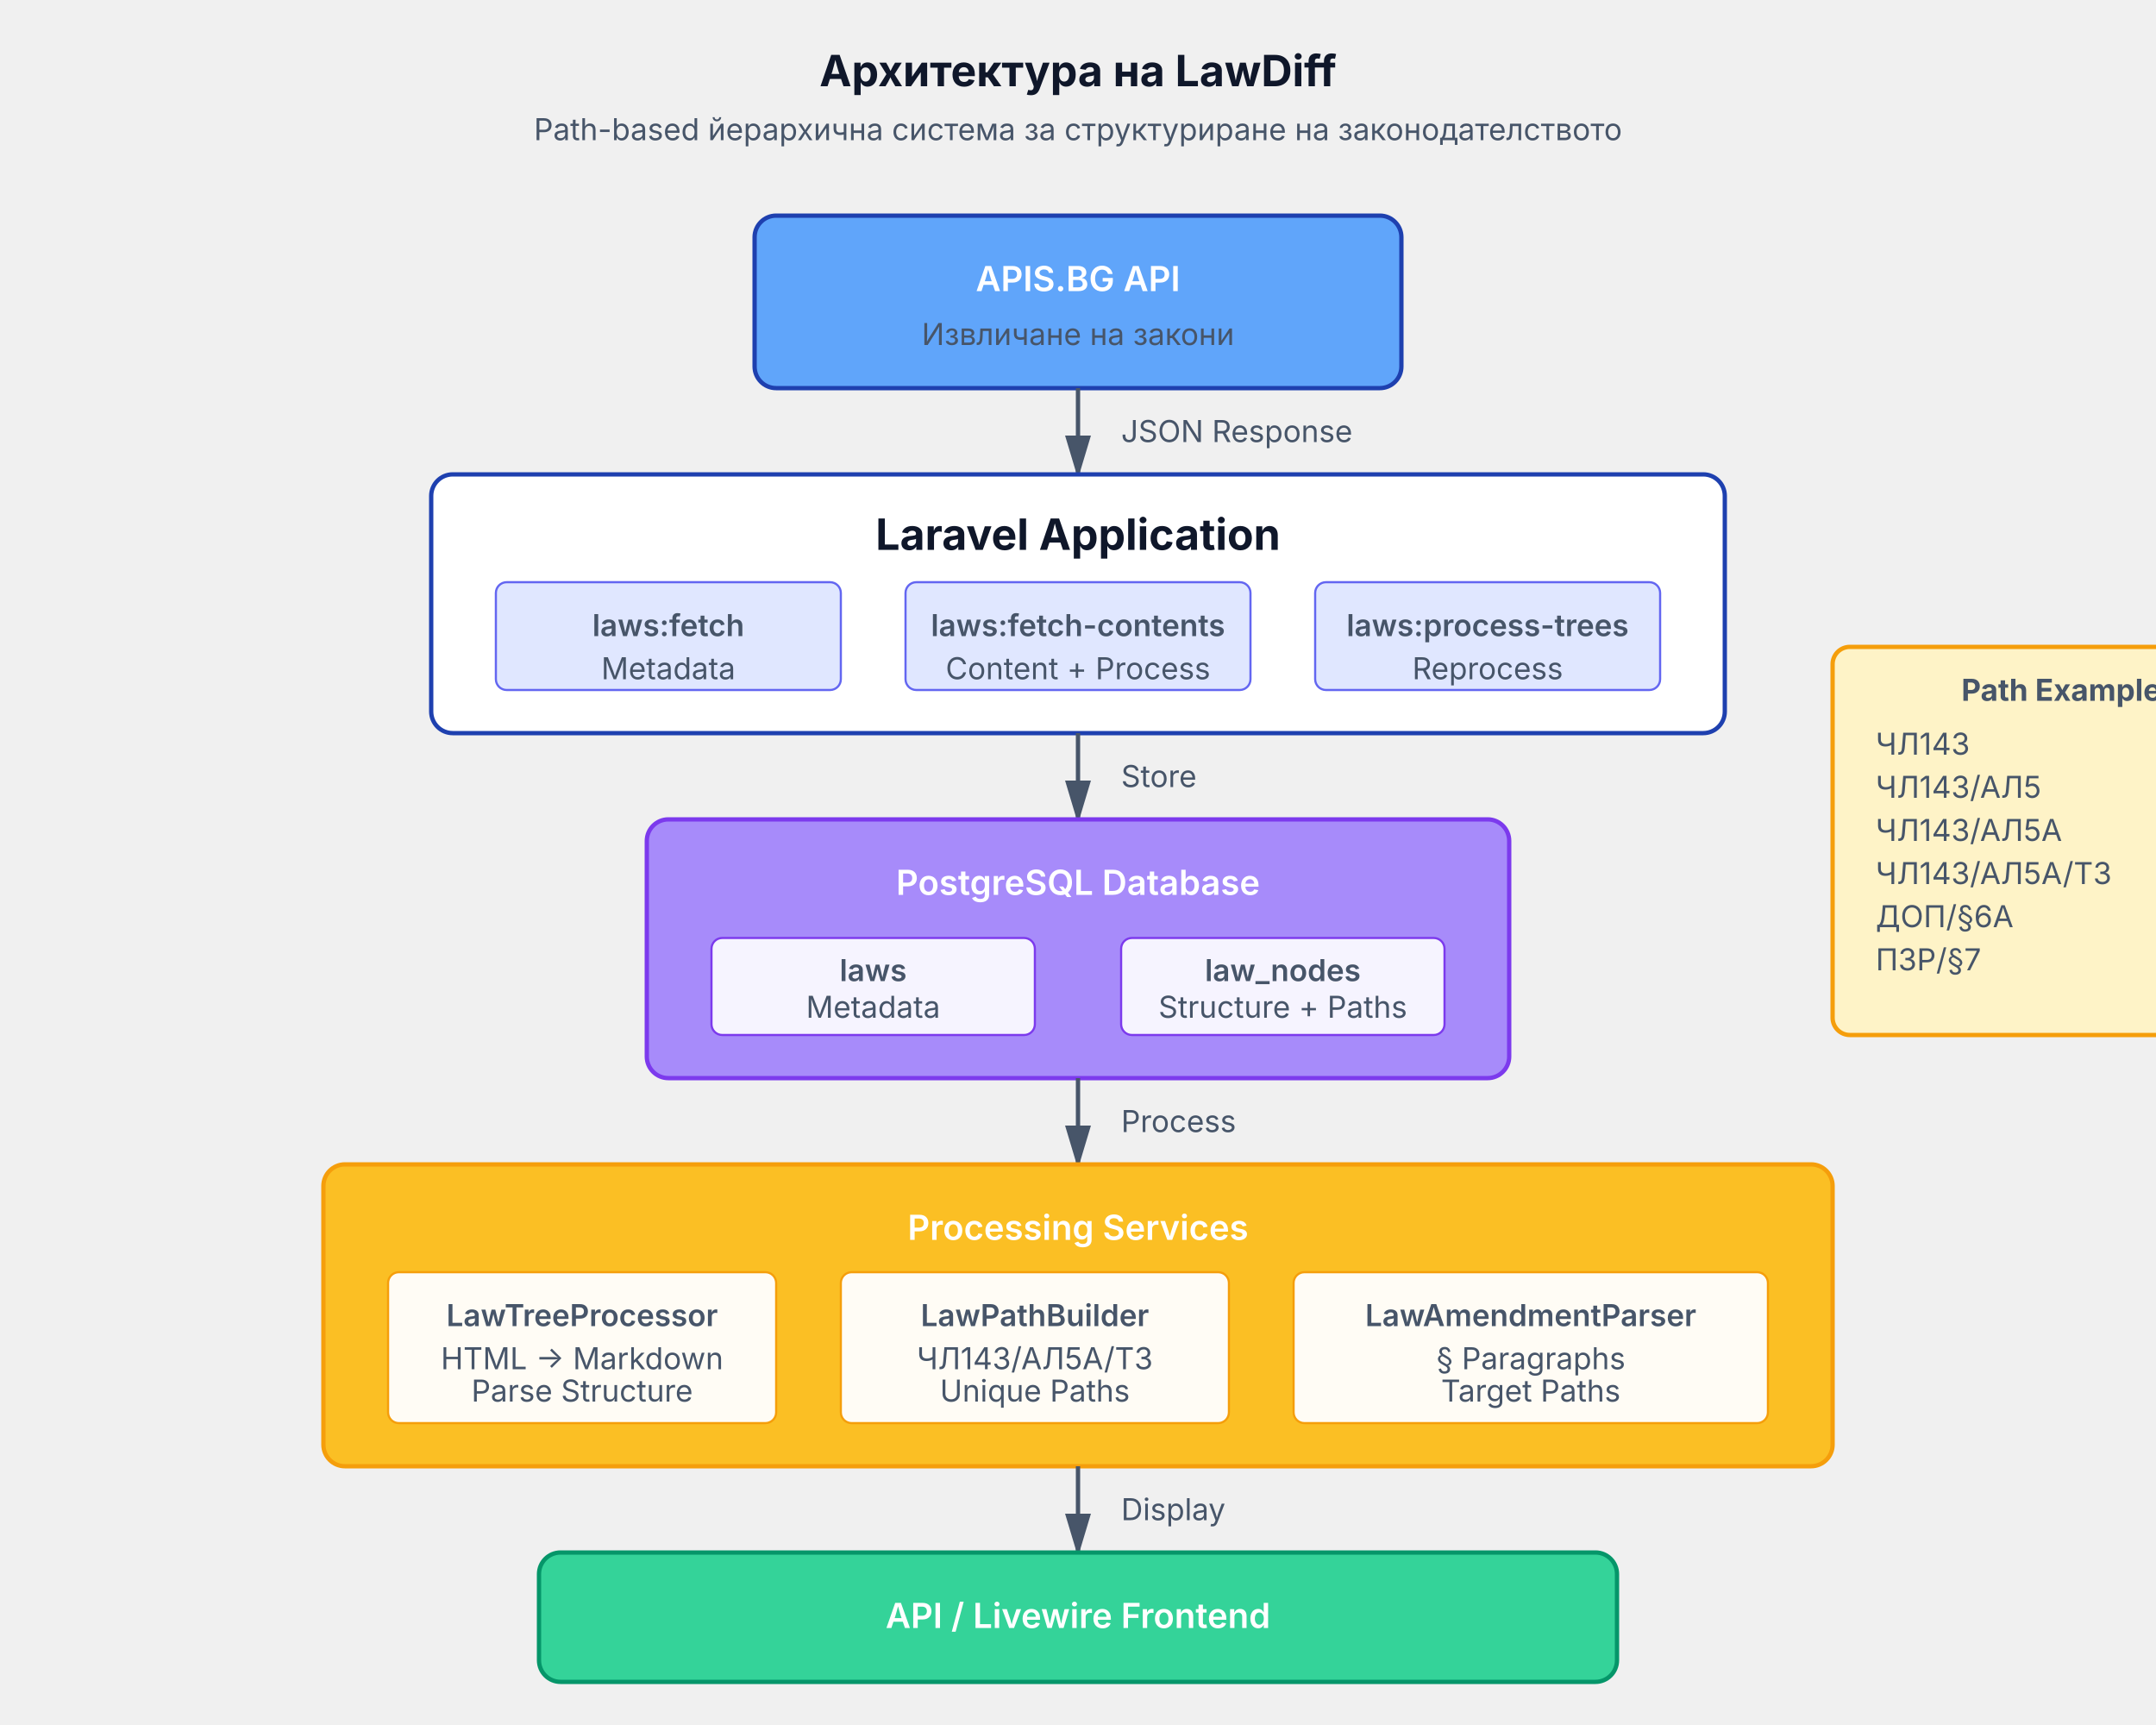
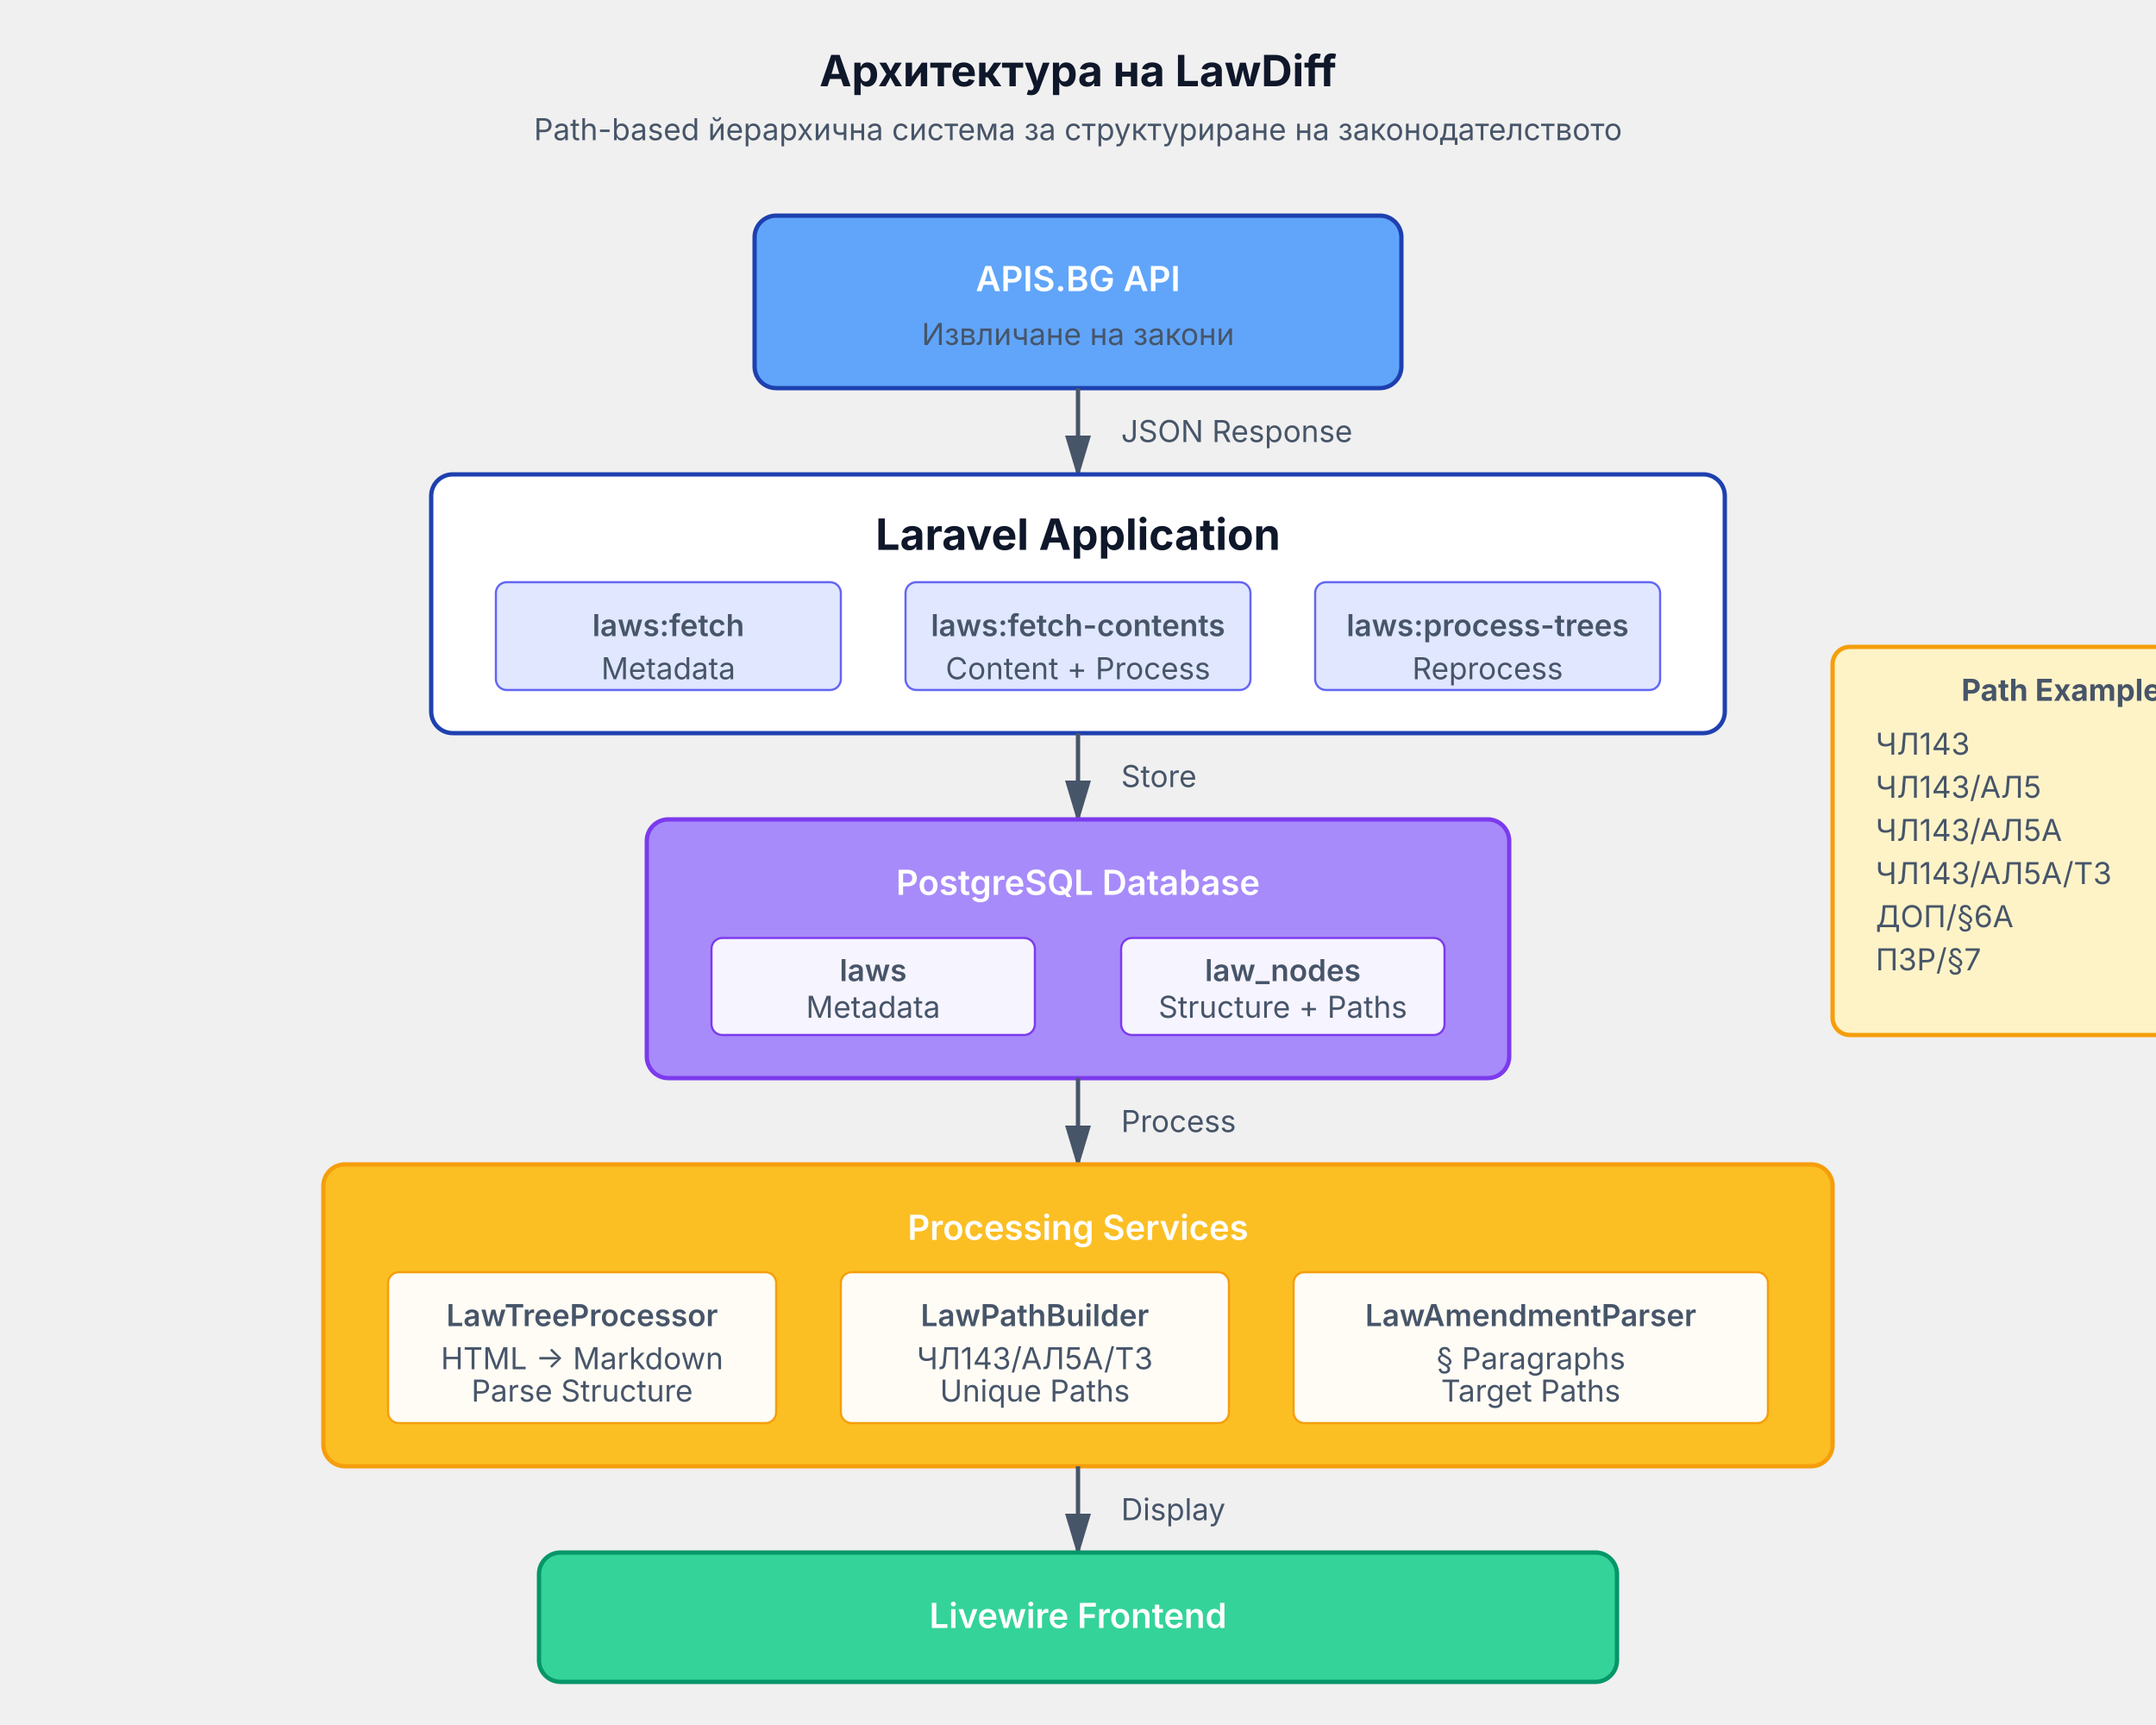
<svg xmlns="http://www.w3.org/2000/svg" width="1000" height="800">
  <defs>
    <style>
      .box { fill: white; stroke: #1e40af; stroke-width: 2; }
      .api-box { fill: #60a5fa; stroke: #1e40af; stroke-width: 2; }
      .db-box { fill: #a78bfa; stroke: #7c3aed; stroke-width: 2; }
      .service-box { fill: #fbbf24; stroke: #f59e0b; stroke-width: 2; }
      .frontend-box { fill: #34d399; stroke: #059669; stroke-width: 2; }
      .text { font-family: system-ui, -apple-system, sans-serif; font-size: 16px; fill: #1e293b; }
      .text-white { font-family: system-ui, -apple-system, sans-serif; font-size: 16px; fill: white; font-weight: 600; }
      .title { font-family: system-ui, -apple-system, sans-serif; font-size: 20px; fill: #0f172a; font-weight: bold; }
      .subtitle { font-family: system-ui, -apple-system, sans-serif; font-size: 14px; fill: #475569; }
      .arrow { stroke: #475569; stroke-width: 2; fill: none; marker-end: url(#arrowhead); }
    </style>
    <marker id="arrowhead" markerWidth="10" markerHeight="10" refX="9" refY="3" orient="auto">
      <polygon points="0 0, 10 3, 0 6" fill="#475569" />
    </marker>
  </defs>
  <text x="500" y="40" class="title" text-anchor="middle">Архитектура на LawDiff</text>
  <text x="500" y="65" class="subtitle" text-anchor="middle">Path-based йерархична система за структуриране на законодателството</text>
  <rect x="350" y="100" width="300" height="80" rx="10" class="api-box" />
  <text x="500" y="135" class="text-white" text-anchor="middle">APIS.BG API</text>
  <text x="500" y="160" class="subtitle" text-anchor="middle" fill="rgba(255,255,255,0.9)">Извличане на закони</text>
  <path d="M 500 180 L 500 220" class="arrow" />
  <text x="520" y="205" class="subtitle">JSON Response</text>
  <rect x="200" y="220" width="600" height="120" rx="10" class="box" />
  <text x="500" y="255" class="title" text-anchor="middle">Laravel Application</text>
  <rect x="230" y="270" width="160" height="50" rx="5" fill="#e0e7ff" stroke="#6366f1" stroke-width="1" />
  <text x="310" y="295" class="subtitle" text-anchor="middle" font-weight="600">laws:fetch</text>
  <text x="310" y="315" class="subtitle" text-anchor="middle">Metadata</text>
  <rect x="420" y="270" width="160" height="50" rx="5" fill="#e0e7ff" stroke="#6366f1" stroke-width="1" />
  <text x="500" y="295" class="subtitle" text-anchor="middle" font-weight="600">laws:fetch-contents</text>
  <text x="500" y="315" class="subtitle" text-anchor="middle">Content + Process</text>
  <rect x="610" y="270" width="160" height="50" rx="5" fill="#e0e7ff" stroke="#6366f1" stroke-width="1" />
  <text x="690" y="295" class="subtitle" text-anchor="middle" font-weight="600">laws:process-trees</text>
  <text x="690" y="315" class="subtitle" text-anchor="middle">Reprocess</text>
  <path d="M 500 340 L 500 380" class="arrow" />
  <text x="520" y="365" class="subtitle">Store</text>
  <rect x="300" y="380" width="400" height="120" rx="10" class="db-box" />
  <text x="500" y="415" class="text-white" text-anchor="middle">PostgreSQL Database</text>
  <rect x="330" y="435" width="150" height="45" rx="5" fill="rgba(255,255,255,0.9)" stroke="#7c3aed" stroke-width="1" />
  <text x="405" y="455" class="subtitle" text-anchor="middle" font-weight="600">laws</text>
  <text x="405" y="472" class="subtitle" text-anchor="middle" font-size="12">Metadata</text>
  <rect x="520" y="435" width="150" height="45" rx="5" fill="rgba(255,255,255,0.9)" stroke="#7c3aed" stroke-width="1" />
  <text x="595" y="455" class="subtitle" text-anchor="middle" font-weight="600">law_nodes</text>
  <text x="595" y="472" class="subtitle" text-anchor="middle" font-size="12">Structure + Paths</text>
  <path d="M 500 500 L 500 540" class="arrow" />
  <text x="520" y="525" class="subtitle">Process</text>
  <rect x="150" y="540" width="700" height="140" rx="10" class="service-box" />
  <text x="500" y="575" class="text-white" text-anchor="middle">Processing Services</text>
  <rect x="180" y="590" width="180" height="70" rx="5" fill="rgba(255,255,255,0.95)" stroke="#f59e0b" stroke-width="1" />
  <text x="270" y="615" class="subtitle" text-anchor="middle" font-weight="600">LawTreeProcessor</text>
  <text x="270" y="635" class="subtitle" text-anchor="middle" font-size="12">HTML → Markdown</text>
  <text x="270" y="650" class="subtitle" text-anchor="middle" font-size="12">Parse Structure</text>
  <rect x="390" y="590" width="180" height="70" rx="5" fill="rgba(255,255,255,0.95)" stroke="#f59e0b" stroke-width="1" />
  <text x="480" y="615" class="subtitle" text-anchor="middle" font-weight="600">LawPathBuilder</text>
  <text x="480" y="635" class="subtitle" text-anchor="middle" font-size="12">ЧЛ143/АЛ5А/Т3</text>
  <text x="480" y="650" class="subtitle" text-anchor="middle" font-size="12">Unique Paths</text>
  <rect x="600" y="590" width="220" height="70" rx="5" fill="rgba(255,255,255,0.95)" stroke="#f59e0b" stroke-width="1" />
  <text x="710" y="615" class="subtitle" text-anchor="middle" font-weight="600">LawAmendmentParser</text>
  <text x="710" y="635" class="subtitle" text-anchor="middle" font-size="12">§ Paragraphs</text>
  <text x="710" y="650" class="subtitle" text-anchor="middle" font-size="12">Target Paths</text>
  <path d="M 500 680 L 500 720" class="arrow" />
  <text x="520" y="705" class="subtitle">Display</text>
  <rect x="250" y="720" width="500" height="60" rx="10" class="frontend-box" />
-   <text x="500" y="755" class="text-white" text-anchor="middle">API / Livewire Frontend</text>
+   <text x="500" y="755" class="text-white" text-anchor="middle">Livewire Frontend</text>
  <g transform="translate(100, 100)">
    <rect x="750" y="200" width="220" height="180" rx="8" fill="#fef3c7" stroke="#f59e0b" stroke-width="2" />
    <text x="860" y="225" class="subtitle" text-anchor="middle" font-weight="bold">Path Examples</text>
    <text x="770" y="250" class="subtitle" font-size="13" font-family="monospace">ЧЛ143</text>
    <text x="770" y="270" class="subtitle" font-size="13" font-family="monospace">ЧЛ143/АЛ5</text>
    <text x="770" y="290" class="subtitle" font-size="13" font-family="monospace">ЧЛ143/АЛ5А</text>
    <text x="770" y="310" class="subtitle" font-size="13" font-family="monospace">ЧЛ143/АЛ5А/Т3</text>
    <text x="770" y="330" class="subtitle" font-size="13" font-family="monospace">ДОП/§6А</text>
    <text x="770" y="350" class="subtitle" font-size="13" font-family="monospace">ПЗР/§7</text>
  </g>
</svg>
